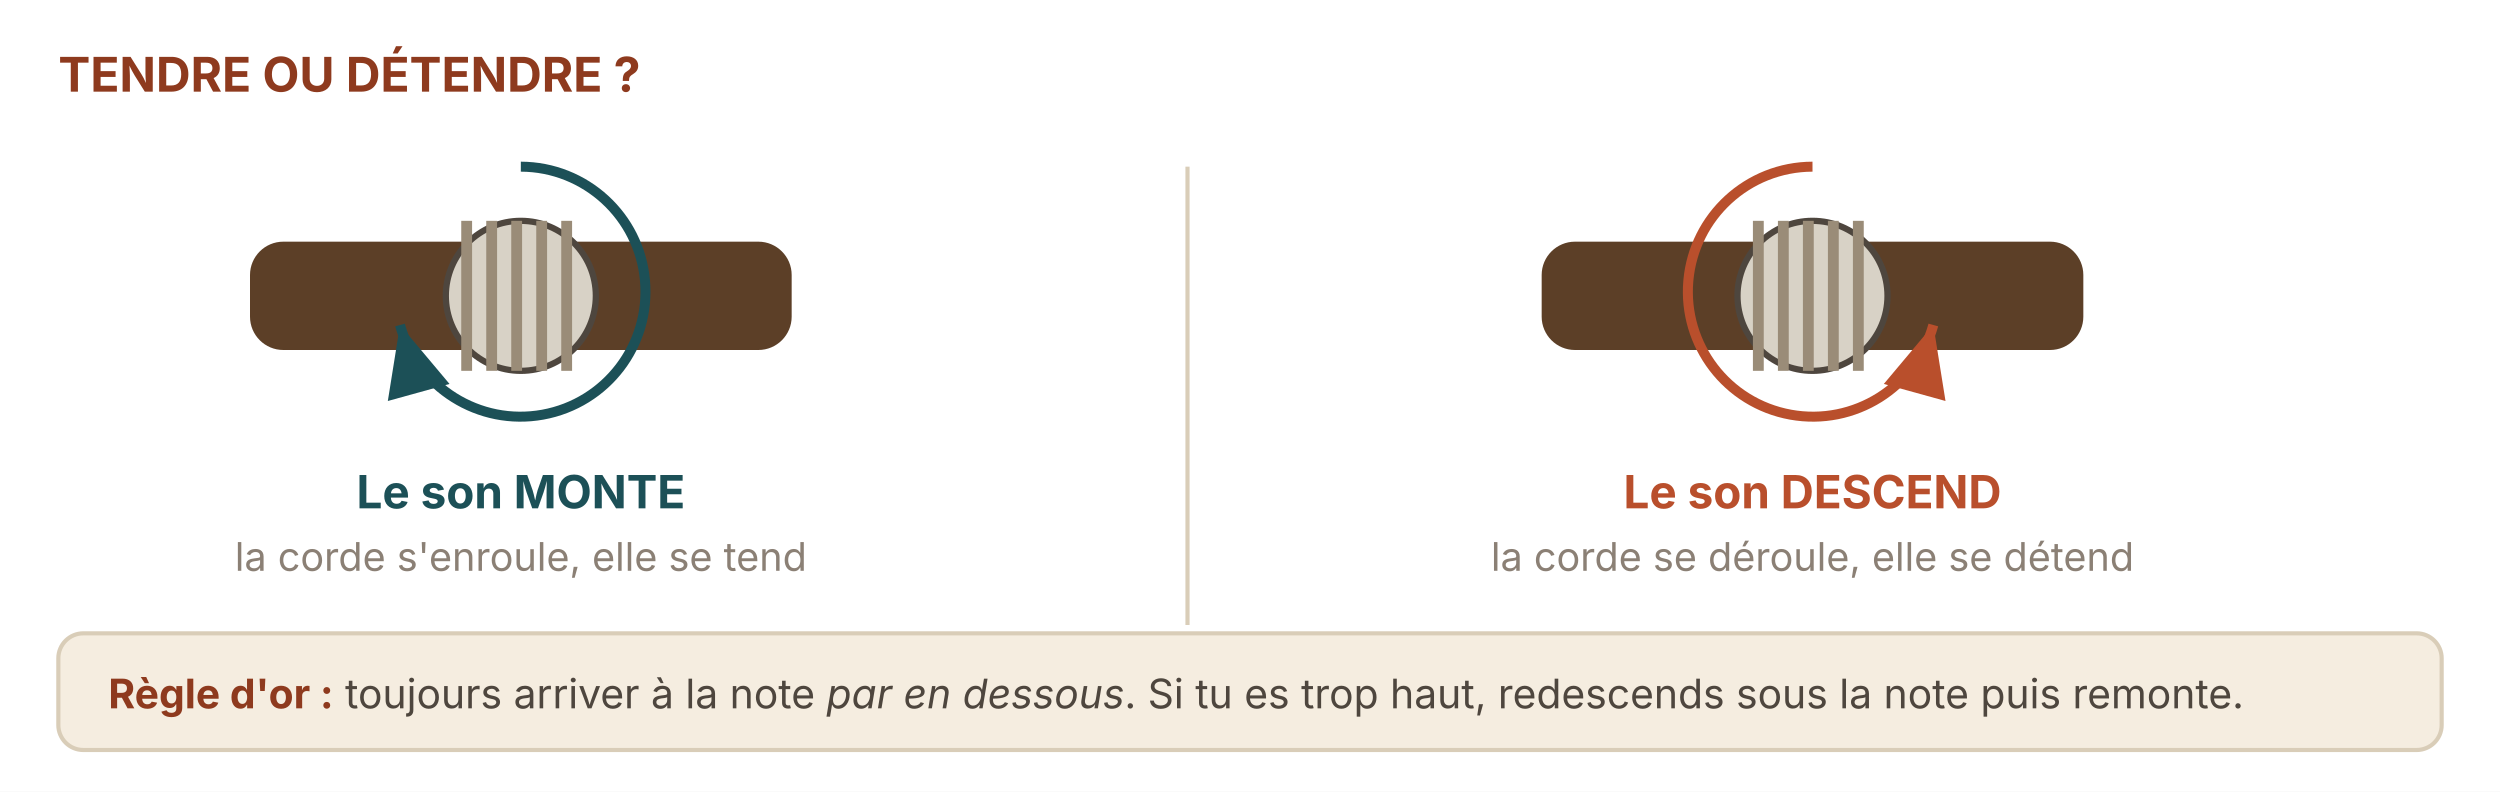
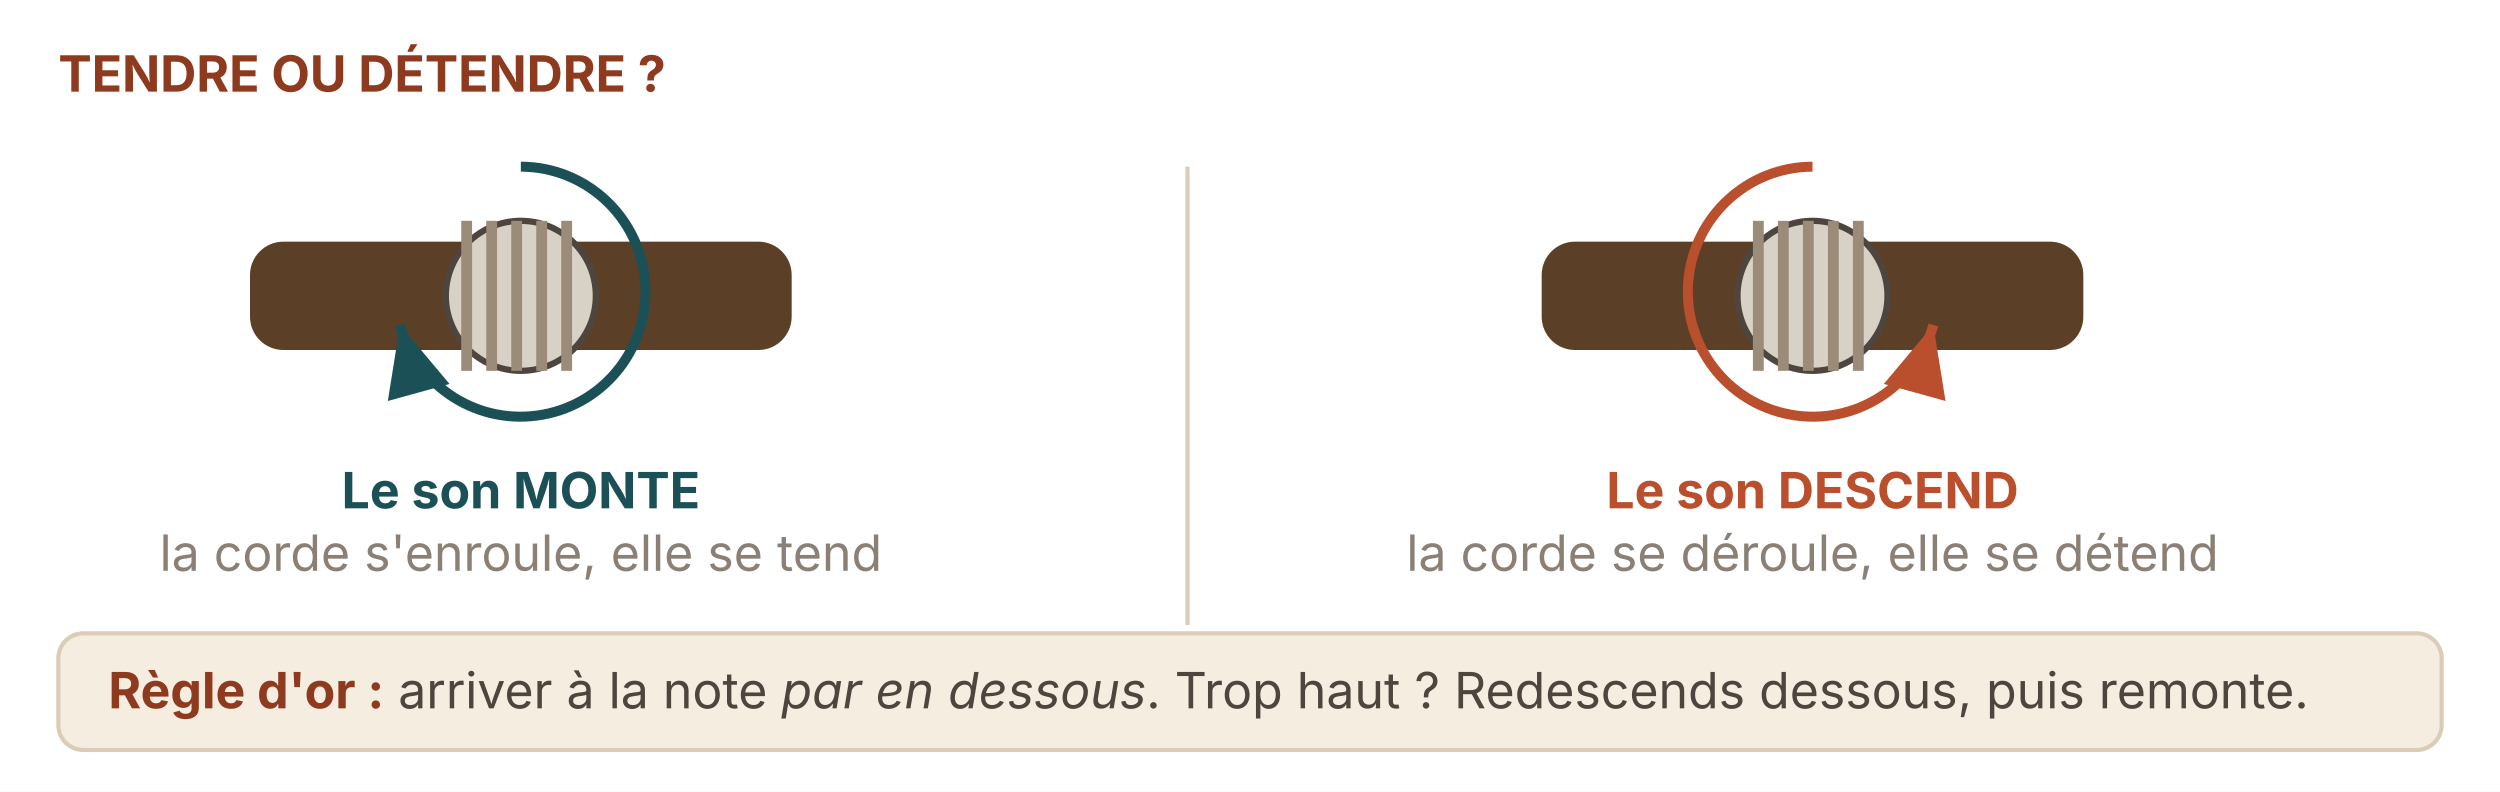
<svg xmlns="http://www.w3.org/2000/svg" width="600" height="190" viewBox="0 0 600 190" font-family="Inter, 'DejaVu Sans', sans-serif">
  <rect width="600" height="190" fill="#FFFFFF" />
-   <text x="14" y="22" font-size="11.5" font-weight="700" fill="#8E3A1E">TENDRE OU DÉTENDRE ?</text>
+   <text x="14" y="22" font-size="12" font-weight="700" fill="#8E3A1E">TENDRE OU DÉTENDRE ?</text>
  <defs>
    <marker id="a2" markerWidth="9" markerHeight="9" refX="7" refY="3.2" orient="auto">
      <path d="M0,0 L7,3.2 L0,6.4 Z" fill="#1C5057" />
    </marker>
    <marker id="a3" markerWidth="9" markerHeight="9" refX="7" refY="3.2" orient="auto">
      <path d="M0,0 L7,3.2 L0,6.4 Z" fill="#B94F2C" />
    </marker>
  </defs>
  <rect x="60" y="58" width="130" height="26" rx="8" fill="#5C3F27" />
  <circle cx="125" cy="71" r="18" fill="#D8D2C6" stroke="#4E463E" stroke-width="1.5" />
  <line x1="112" y1="53" x2="112" y2="89" stroke="#9A8C78" stroke-width="2.6" />
  <line x1="118" y1="53" x2="118" y2="89" stroke="#9A8C78" stroke-width="2.6" />
  <line x1="124" y1="53" x2="124" y2="89" stroke="#9A8C78" stroke-width="2.6" />
  <line x1="130" y1="53" x2="130" y2="89" stroke="#9A8C78" stroke-width="2.6" />
  <line x1="136" y1="53" x2="136" y2="89" stroke="#9A8C78" stroke-width="2.6" />
  <path d="M 125 40 A 30 30 0 1 1 96 78" stroke="#1C5057" stroke-width="2.4" fill="none" marker-end="url(#a2)" />
-   <text x="125" y="122" text-anchor="middle" font-size="11" font-weight="700" fill="#1C5057">Le son MONTE</text>
-   <text x="125" y="137" text-anchor="middle" font-size="9.5" fill="#8B8075">la corde s'enroule, elle se tend</text>
+   <text x="125" y="122" text-anchor="middle" font-size="12" font-weight="700" fill="#1C5057">Le son MONTE</text>
+   <text x="125" y="137" text-anchor="middle" font-size="12" fill="#8B8075">la corde s'enroule, elle se tend</text>
  <line x1="285" y1="40" x2="285" y2="150" stroke="#D9CDB8" />
  <rect x="370" y="58" width="130" height="26" rx="8" fill="#5C3F27" />
  <circle cx="435" cy="71" r="18" fill="#D8D2C6" stroke="#4E463E" stroke-width="1.5" />
  <line x1="422" y1="53" x2="422" y2="89" stroke="#9A8C78" stroke-width="2.6" />
  <line x1="428" y1="53" x2="428" y2="89" stroke="#9A8C78" stroke-width="2.6" />
  <line x1="434" y1="53" x2="434" y2="89" stroke="#9A8C78" stroke-width="2.6" />
  <line x1="440" y1="53" x2="440" y2="89" stroke="#9A8C78" stroke-width="2.6" />
  <line x1="446" y1="53" x2="446" y2="89" stroke="#9A8C78" stroke-width="2.6" />
  <path d="M 435 40 A 30 30 0 1 0 464 78" stroke="#B94F2C" stroke-width="2.4" fill="none" marker-end="url(#a3)" />
-   <text x="435" y="122" text-anchor="middle" font-size="11" font-weight="700" fill="#B94F2C">Le son DESCEND</text>
-   <text x="435" y="137" text-anchor="middle" font-size="9.5" fill="#8B8075">la corde se déroule, elle se détend</text>
+   <text x="435" y="122" text-anchor="middle" font-size="12" font-weight="700" fill="#B94F2C">Le son DESCEND</text>
+   <text x="435" y="137" text-anchor="middle" font-size="12" fill="#8B8075">la corde se déroule, elle se détend</text>
  <rect x="14" y="152" width="572" height="28" rx="6" fill="#F5EDE0" stroke="#D9CDB8" />
-   <text x="26" y="170" font-size="9.8" fill="#4E463E">
-     <tspan font-weight="700" fill="#8E3A1E">Règle d'or :</tspan> toujours arriver à la note <tspan font-style="italic">par en dessous</tspan>. Si tu es trop haut, redescends sous la note puis remonte.</text>
+   <text x="26" y="170" font-size="12" fill="#4E463E">
+     <tspan font-weight="700" fill="#8E3A1E">Règle d'or :</tspan> arriver à la note <tspan font-style="italic">par en dessous</tspan>. Trop haut ? Redescends dessous, puis remonte.</text>
</svg>
